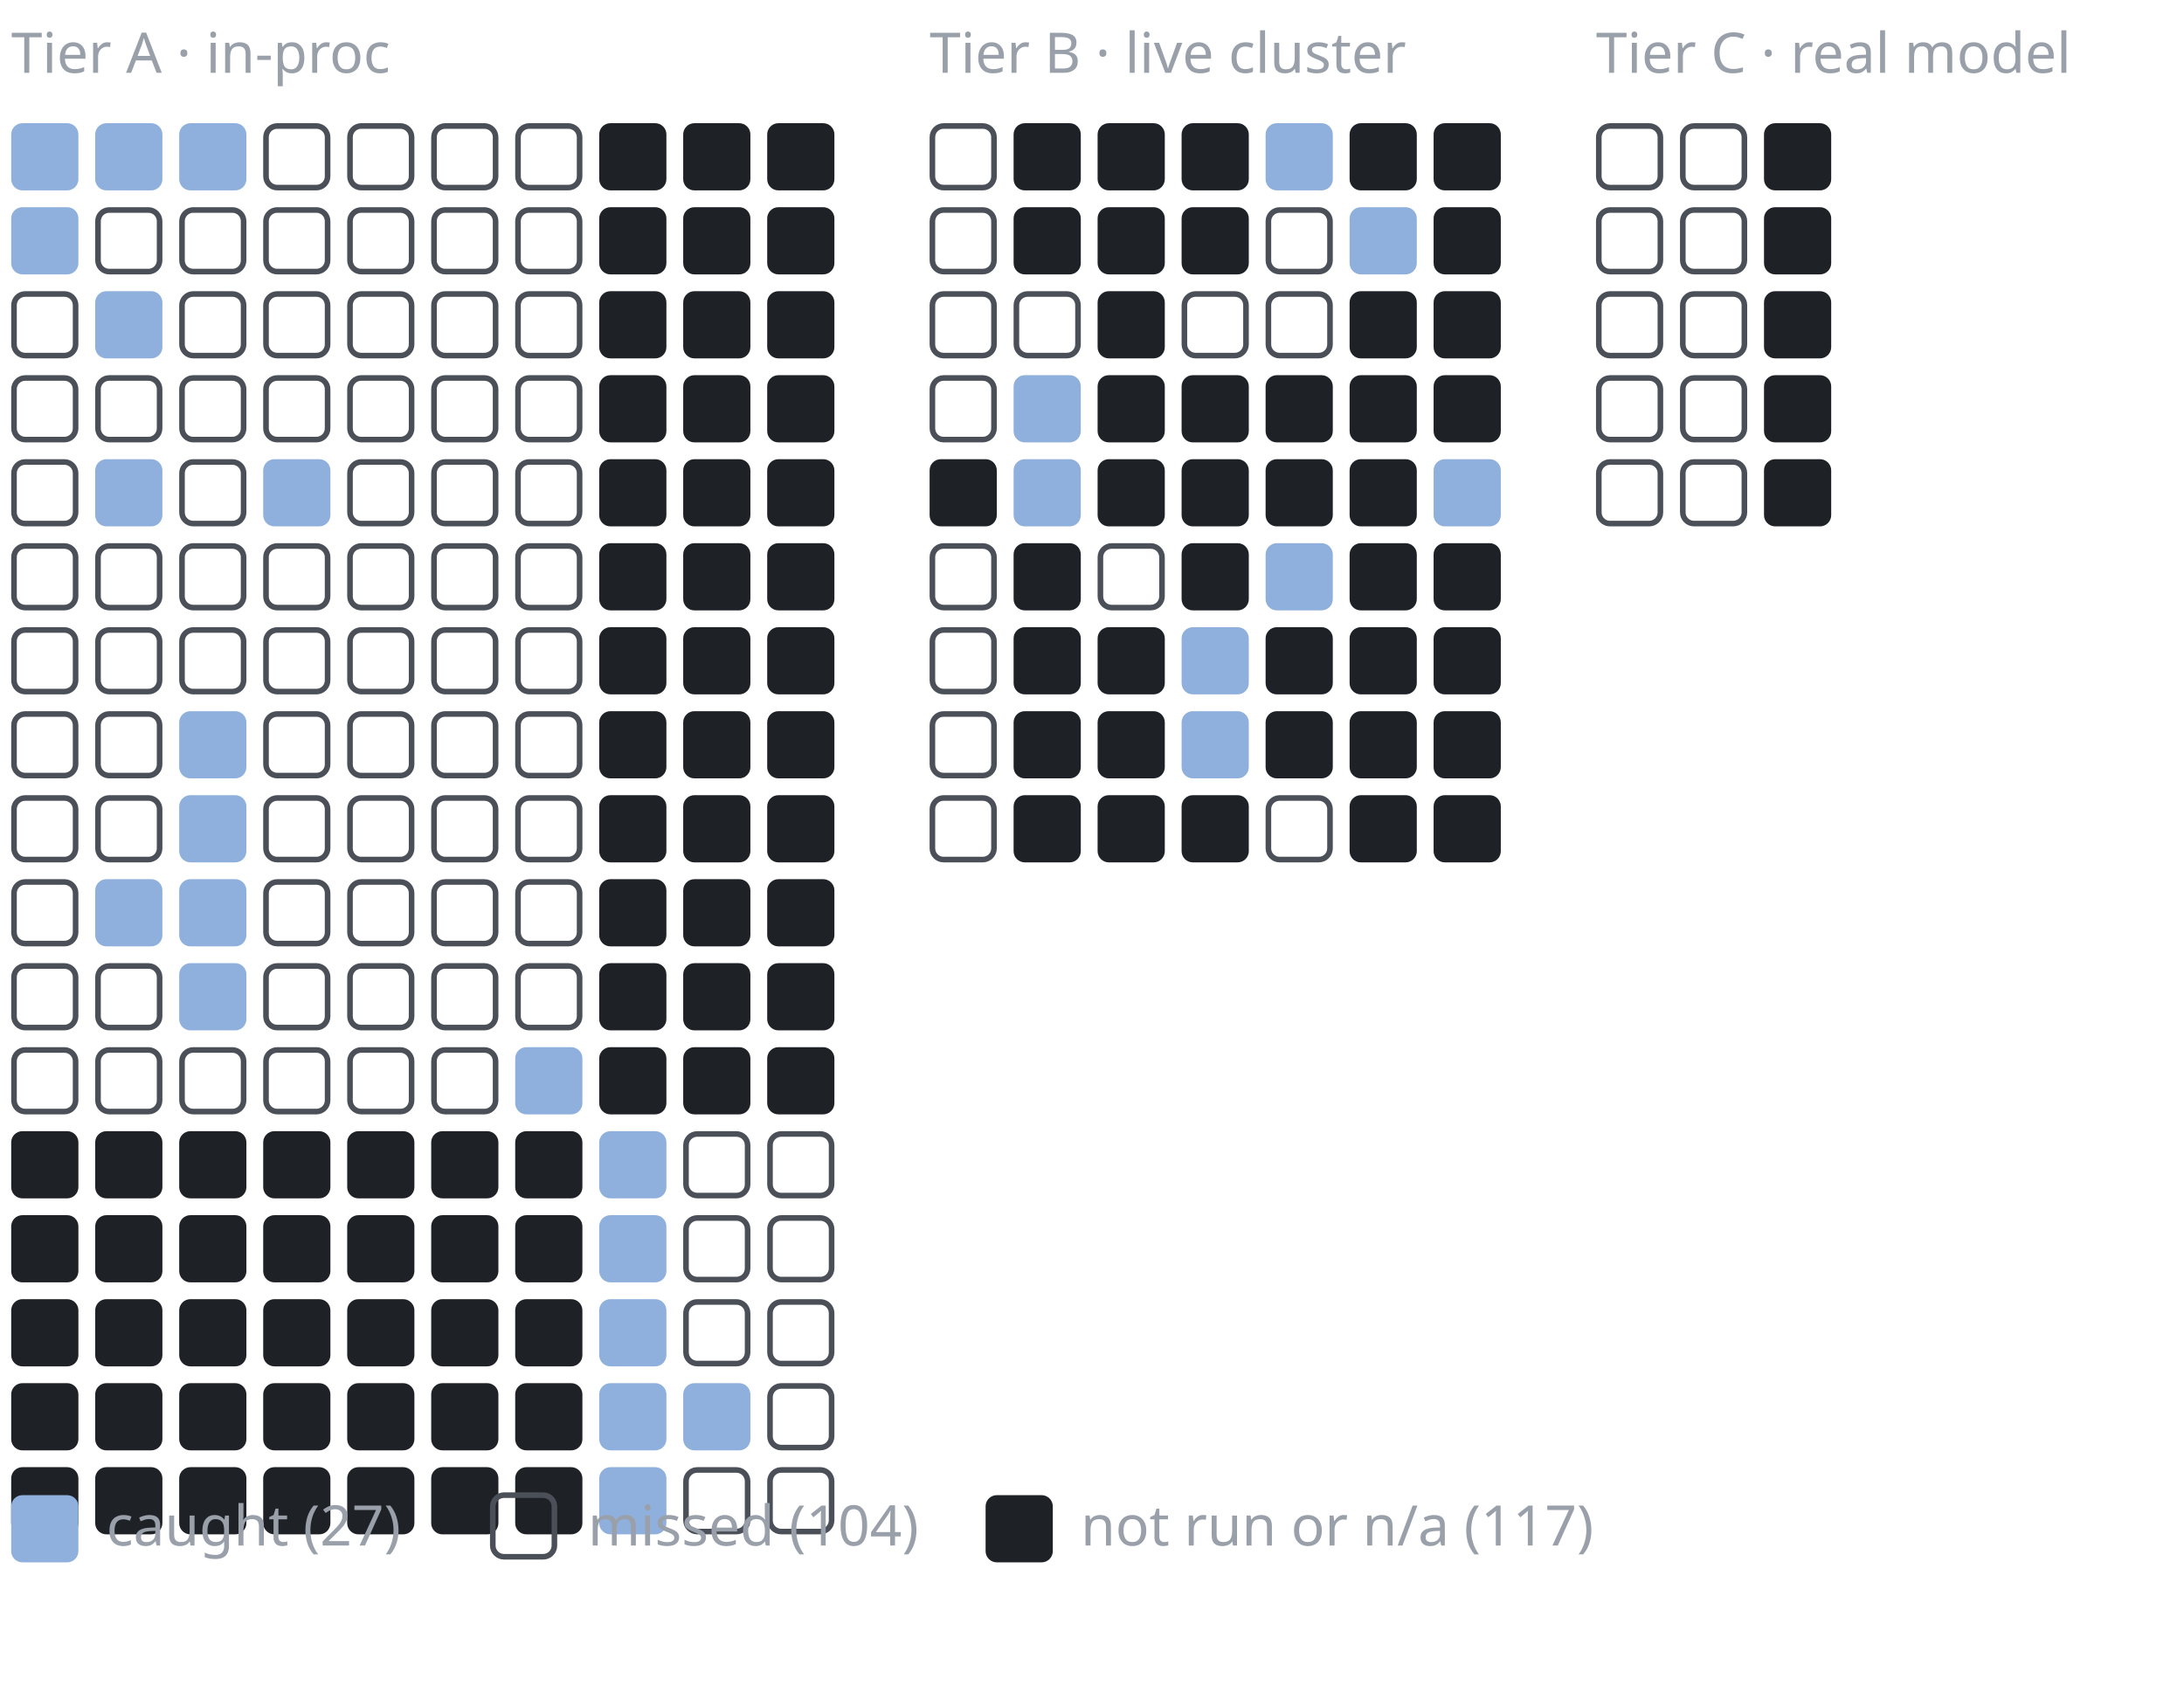
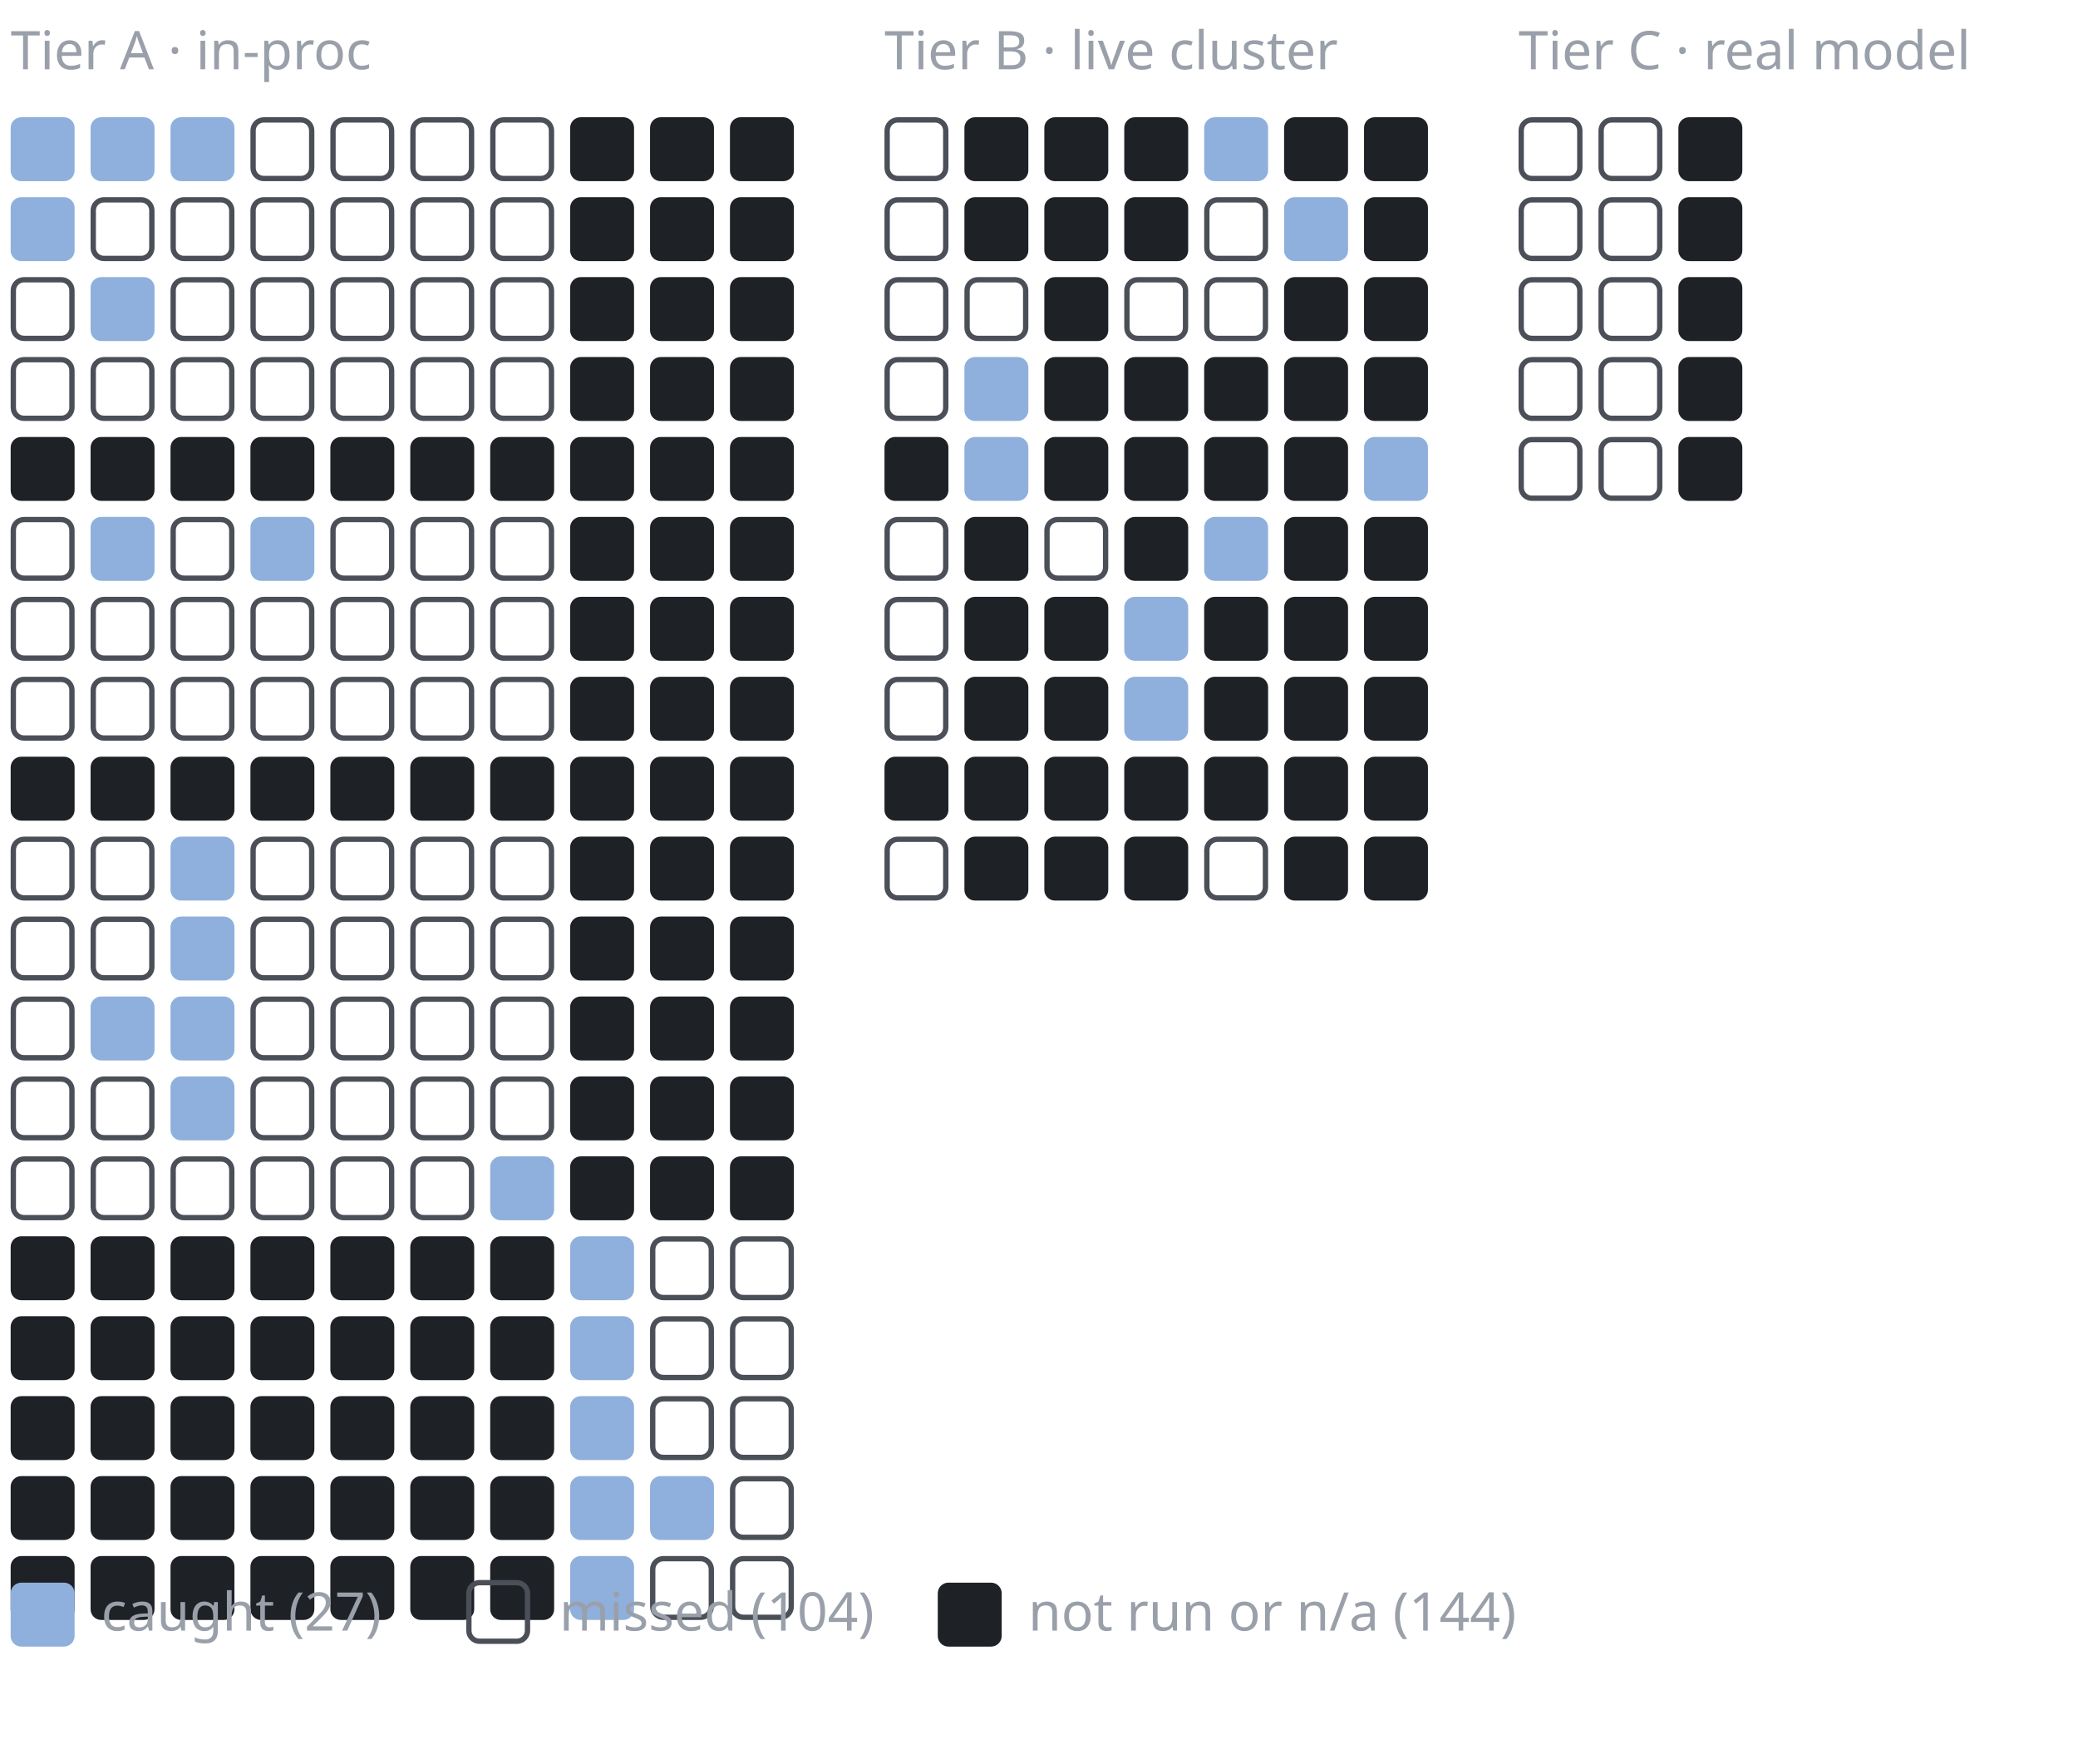
- <svg xmlns="http://www.w3.org/2000/svg" viewBox="0 0 390 301" width="390" height="301" role="img" aria-labelledby="t d">
+ <svg xmlns="http://www.w3.org/2000/svg" viewBox="0 0 390 331" width="390" height="331" role="img" aria-labelledby="t d">
  <text x="2" y="13" font-family="ui-sans-serif, system-ui, sans-serif" font-size="10" fill="#9aa0aa">Tier A · in-proc</text>
  <rect x="2" y="22" width="12" height="12" rx="2" fill="#8fb0dc" />
  <rect x="17" y="22" width="12" height="12" rx="2" fill="#8fb0dc" />
  <rect x="32" y="22" width="12" height="12" rx="2" fill="#8fb0dc" />
  <rect x="47.5" y="22.5" width="11" height="11" rx="2" fill="none" stroke="#4a4f58" />
  <rect x="62.5" y="22.5" width="11" height="11" rx="2" fill="none" stroke="#4a4f58" />
  <rect x="77.5" y="22.5" width="11" height="11" rx="2" fill="none" stroke="#4a4f58" />
  <rect x="92.5" y="22.5" width="11" height="11" rx="2" fill="none" stroke="#4a4f58" />
  <rect x="107" y="22" width="12" height="12" rx="2" fill="#1e2126" />
  <rect x="122" y="22" width="12" height="12" rx="2" fill="#1e2126" />
  <rect x="137" y="22" width="12" height="12" rx="2" fill="#1e2126" />
  <rect x="2" y="37" width="12" height="12" rx="2" fill="#8fb0dc" />
  <rect x="17.5" y="37.5" width="11" height="11" rx="2" fill="none" stroke="#4a4f58" />
  <rect x="32.5" y="37.5" width="11" height="11" rx="2" fill="none" stroke="#4a4f58" />
  <rect x="47.5" y="37.5" width="11" height="11" rx="2" fill="none" stroke="#4a4f58" />
  <rect x="62.5" y="37.5" width="11" height="11" rx="2" fill="none" stroke="#4a4f58" />
  <rect x="77.5" y="37.5" width="11" height="11" rx="2" fill="none" stroke="#4a4f58" />
  <rect x="92.5" y="37.5" width="11" height="11" rx="2" fill="none" stroke="#4a4f58" />
  <rect x="107" y="37" width="12" height="12" rx="2" fill="#1e2126" />
  <rect x="122" y="37" width="12" height="12" rx="2" fill="#1e2126" />
  <rect x="137" y="37" width="12" height="12" rx="2" fill="#1e2126" />
  <rect x="2.5" y="52.5" width="11" height="11" rx="2" fill="none" stroke="#4a4f58" />
  <rect x="17" y="52" width="12" height="12" rx="2" fill="#8fb0dc" />
  <rect x="32.5" y="52.5" width="11" height="11" rx="2" fill="none" stroke="#4a4f58" />
  <rect x="47.5" y="52.5" width="11" height="11" rx="2" fill="none" stroke="#4a4f58" />
  <rect x="62.5" y="52.5" width="11" height="11" rx="2" fill="none" stroke="#4a4f58" />
  <rect x="77.5" y="52.5" width="11" height="11" rx="2" fill="none" stroke="#4a4f58" />
  <rect x="92.5" y="52.5" width="11" height="11" rx="2" fill="none" stroke="#4a4f58" />
  <rect x="107" y="52" width="12" height="12" rx="2" fill="#1e2126" />
  <rect x="122" y="52" width="12" height="12" rx="2" fill="#1e2126" />
  <rect x="137" y="52" width="12" height="12" rx="2" fill="#1e2126" />
  <rect x="2.5" y="67.5" width="11" height="11" rx="2" fill="none" stroke="#4a4f58" />
  <rect x="17.5" y="67.5" width="11" height="11" rx="2" fill="none" stroke="#4a4f58" />
  <rect x="32.5" y="67.5" width="11" height="11" rx="2" fill="none" stroke="#4a4f58" />
  <rect x="47.5" y="67.5" width="11" height="11" rx="2" fill="none" stroke="#4a4f58" />
  <rect x="62.5" y="67.5" width="11" height="11" rx="2" fill="none" stroke="#4a4f58" />
  <rect x="77.5" y="67.5" width="11" height="11" rx="2" fill="none" stroke="#4a4f58" />
  <rect x="92.5" y="67.5" width="11" height="11" rx="2" fill="none" stroke="#4a4f58" />
  <rect x="107" y="67" width="12" height="12" rx="2" fill="#1e2126" />
  <rect x="122" y="67" width="12" height="12" rx="2" fill="#1e2126" />
  <rect x="137" y="67" width="12" height="12" rx="2" fill="#1e2126" />
-   <rect x="2.5" y="82.5" width="11" height="11" rx="2" fill="none" stroke="#4a4f58" />
-   <rect x="17" y="82" width="12" height="12" rx="2" fill="#8fb0dc" />
-   <rect x="32.5" y="82.5" width="11" height="11" rx="2" fill="none" stroke="#4a4f58" />
-   <rect x="47" y="82" width="12" height="12" rx="2" fill="#8fb0dc" />
-   <rect x="62.5" y="82.5" width="11" height="11" rx="2" fill="none" stroke="#4a4f58" />
-   <rect x="77.5" y="82.5" width="11" height="11" rx="2" fill="none" stroke="#4a4f58" />
-   <rect x="92.5" y="82.5" width="11" height="11" rx="2" fill="none" stroke="#4a4f58" />
+   <rect x="2" y="82" width="12" height="12" rx="2" fill="#1e2126" />
+   <rect x="17" y="82" width="12" height="12" rx="2" fill="#1e2126" />
+   <rect x="32" y="82" width="12" height="12" rx="2" fill="#1e2126" />
+   <rect x="47" y="82" width="12" height="12" rx="2" fill="#1e2126" />
+   <rect x="62" y="82" width="12" height="12" rx="2" fill="#1e2126" />
+   <rect x="77" y="82" width="12" height="12" rx="2" fill="#1e2126" />
+   <rect x="92" y="82" width="12" height="12" rx="2" fill="#1e2126" />
  <rect x="107" y="82" width="12" height="12" rx="2" fill="#1e2126" />
  <rect x="122" y="82" width="12" height="12" rx="2" fill="#1e2126" />
  <rect x="137" y="82" width="12" height="12" rx="2" fill="#1e2126" />
  <rect x="2.5" y="97.5" width="11" height="11" rx="2" fill="none" stroke="#4a4f58" />
-   <rect x="17.5" y="97.5" width="11" height="11" rx="2" fill="none" stroke="#4a4f58" />
+   <rect x="17" y="97" width="12" height="12" rx="2" fill="#8fb0dc" />
  <rect x="32.5" y="97.5" width="11" height="11" rx="2" fill="none" stroke="#4a4f58" />
-   <rect x="47.5" y="97.5" width="11" height="11" rx="2" fill="none" stroke="#4a4f58" />
+   <rect x="47" y="97" width="12" height="12" rx="2" fill="#8fb0dc" />
  <rect x="62.5" y="97.5" width="11" height="11" rx="2" fill="none" stroke="#4a4f58" />
  <rect x="77.5" y="97.5" width="11" height="11" rx="2" fill="none" stroke="#4a4f58" />
  <rect x="92.5" y="97.5" width="11" height="11" rx="2" fill="none" stroke="#4a4f58" />
  <rect x="107" y="97" width="12" height="12" rx="2" fill="#1e2126" />
  <rect x="122" y="97" width="12" height="12" rx="2" fill="#1e2126" />
  <rect x="137" y="97" width="12" height="12" rx="2" fill="#1e2126" />
  <rect x="2.5" y="112.5" width="11" height="11" rx="2" fill="none" stroke="#4a4f58" />
  <rect x="17.5" y="112.5" width="11" height="11" rx="2" fill="none" stroke="#4a4f58" />
  <rect x="32.5" y="112.5" width="11" height="11" rx="2" fill="none" stroke="#4a4f58" />
  <rect x="47.5" y="112.5" width="11" height="11" rx="2" fill="none" stroke="#4a4f58" />
  <rect x="62.5" y="112.5" width="11" height="11" rx="2" fill="none" stroke="#4a4f58" />
  <rect x="77.5" y="112.5" width="11" height="11" rx="2" fill="none" stroke="#4a4f58" />
  <rect x="92.5" y="112.5" width="11" height="11" rx="2" fill="none" stroke="#4a4f58" />
  <rect x="107" y="112" width="12" height="12" rx="2" fill="#1e2126" />
  <rect x="122" y="112" width="12" height="12" rx="2" fill="#1e2126" />
  <rect x="137" y="112" width="12" height="12" rx="2" fill="#1e2126" />
  <rect x="2.5" y="127.5" width="11" height="11" rx="2" fill="none" stroke="#4a4f58" />
  <rect x="17.5" y="127.5" width="11" height="11" rx="2" fill="none" stroke="#4a4f58" />
-   <rect x="32" y="127" width="12" height="12" rx="2" fill="#8fb0dc" />
+   <rect x="32.5" y="127.5" width="11" height="11" rx="2" fill="none" stroke="#4a4f58" />
  <rect x="47.5" y="127.5" width="11" height="11" rx="2" fill="none" stroke="#4a4f58" />
  <rect x="62.5" y="127.5" width="11" height="11" rx="2" fill="none" stroke="#4a4f58" />
  <rect x="77.5" y="127.5" width="11" height="11" rx="2" fill="none" stroke="#4a4f58" />
  <rect x="92.5" y="127.5" width="11" height="11" rx="2" fill="none" stroke="#4a4f58" />
  <rect x="107" y="127" width="12" height="12" rx="2" fill="#1e2126" />
  <rect x="122" y="127" width="12" height="12" rx="2" fill="#1e2126" />
  <rect x="137" y="127" width="12" height="12" rx="2" fill="#1e2126" />
-   <rect x="2.5" y="142.5" width="11" height="11" rx="2" fill="none" stroke="#4a4f58" />
-   <rect x="17.5" y="142.5" width="11" height="11" rx="2" fill="none" stroke="#4a4f58" />
-   <rect x="32" y="142" width="12" height="12" rx="2" fill="#8fb0dc" />
-   <rect x="47.5" y="142.5" width="11" height="11" rx="2" fill="none" stroke="#4a4f58" />
-   <rect x="62.5" y="142.5" width="11" height="11" rx="2" fill="none" stroke="#4a4f58" />
-   <rect x="77.5" y="142.5" width="11" height="11" rx="2" fill="none" stroke="#4a4f58" />
-   <rect x="92.5" y="142.5" width="11" height="11" rx="2" fill="none" stroke="#4a4f58" />
+   <rect x="2" y="142" width="12" height="12" rx="2" fill="#1e2126" />
+   <rect x="17" y="142" width="12" height="12" rx="2" fill="#1e2126" />
+   <rect x="32" y="142" width="12" height="12" rx="2" fill="#1e2126" />
+   <rect x="47" y="142" width="12" height="12" rx="2" fill="#1e2126" />
+   <rect x="62" y="142" width="12" height="12" rx="2" fill="#1e2126" />
+   <rect x="77" y="142" width="12" height="12" rx="2" fill="#1e2126" />
+   <rect x="92" y="142" width="12" height="12" rx="2" fill="#1e2126" />
  <rect x="107" y="142" width="12" height="12" rx="2" fill="#1e2126" />
  <rect x="122" y="142" width="12" height="12" rx="2" fill="#1e2126" />
  <rect x="137" y="142" width="12" height="12" rx="2" fill="#1e2126" />
  <rect x="2.5" y="157.5" width="11" height="11" rx="2" fill="none" stroke="#4a4f58" />
-   <rect x="17" y="157" width="12" height="12" rx="2" fill="#8fb0dc" />
+   <rect x="17.5" y="157.5" width="11" height="11" rx="2" fill="none" stroke="#4a4f58" />
  <rect x="32" y="157" width="12" height="12" rx="2" fill="#8fb0dc" />
  <rect x="47.5" y="157.5" width="11" height="11" rx="2" fill="none" stroke="#4a4f58" />
  <rect x="62.5" y="157.5" width="11" height="11" rx="2" fill="none" stroke="#4a4f58" />
  <rect x="77.5" y="157.5" width="11" height="11" rx="2" fill="none" stroke="#4a4f58" />
  <rect x="92.5" y="157.5" width="11" height="11" rx="2" fill="none" stroke="#4a4f58" />
  <rect x="107" y="157" width="12" height="12" rx="2" fill="#1e2126" />
  <rect x="122" y="157" width="12" height="12" rx="2" fill="#1e2126" />
  <rect x="137" y="157" width="12" height="12" rx="2" fill="#1e2126" />
  <rect x="2.5" y="172.5" width="11" height="11" rx="2" fill="none" stroke="#4a4f58" />
  <rect x="17.5" y="172.5" width="11" height="11" rx="2" fill="none" stroke="#4a4f58" />
  <rect x="32" y="172" width="12" height="12" rx="2" fill="#8fb0dc" />
  <rect x="47.5" y="172.5" width="11" height="11" rx="2" fill="none" stroke="#4a4f58" />
  <rect x="62.5" y="172.5" width="11" height="11" rx="2" fill="none" stroke="#4a4f58" />
  <rect x="77.5" y="172.5" width="11" height="11" rx="2" fill="none" stroke="#4a4f58" />
  <rect x="92.5" y="172.5" width="11" height="11" rx="2" fill="none" stroke="#4a4f58" />
  <rect x="107" y="172" width="12" height="12" rx="2" fill="#1e2126" />
  <rect x="122" y="172" width="12" height="12" rx="2" fill="#1e2126" />
  <rect x="137" y="172" width="12" height="12" rx="2" fill="#1e2126" />
  <rect x="2.5" y="187.5" width="11" height="11" rx="2" fill="none" stroke="#4a4f58" />
-   <rect x="17.5" y="187.5" width="11" height="11" rx="2" fill="none" stroke="#4a4f58" />
-   <rect x="32.5" y="187.5" width="11" height="11" rx="2" fill="none" stroke="#4a4f58" />
+   <rect x="17" y="187" width="12" height="12" rx="2" fill="#8fb0dc" />
+   <rect x="32" y="187" width="12" height="12" rx="2" fill="#8fb0dc" />
  <rect x="47.5" y="187.5" width="11" height="11" rx="2" fill="none" stroke="#4a4f58" />
  <rect x="62.5" y="187.5" width="11" height="11" rx="2" fill="none" stroke="#4a4f58" />
  <rect x="77.5" y="187.5" width="11" height="11" rx="2" fill="none" stroke="#4a4f58" />
-   <rect x="92" y="187" width="12" height="12" rx="2" fill="#8fb0dc" />
+   <rect x="92.5" y="187.5" width="11" height="11" rx="2" fill="none" stroke="#4a4f58" />
  <rect x="107" y="187" width="12" height="12" rx="2" fill="#1e2126" />
  <rect x="122" y="187" width="12" height="12" rx="2" fill="#1e2126" />
  <rect x="137" y="187" width="12" height="12" rx="2" fill="#1e2126" />
-   <rect x="2" y="202" width="12" height="12" rx="2" fill="#1e2126" />
-   <rect x="17" y="202" width="12" height="12" rx="2" fill="#1e2126" />
-   <rect x="32" y="202" width="12" height="12" rx="2" fill="#1e2126" />
-   <rect x="47" y="202" width="12" height="12" rx="2" fill="#1e2126" />
-   <rect x="62" y="202" width="12" height="12" rx="2" fill="#1e2126" />
-   <rect x="77" y="202" width="12" height="12" rx="2" fill="#1e2126" />
-   <rect x="92" y="202" width="12" height="12" rx="2" fill="#1e2126" />
-   <rect x="107" y="202" width="12" height="12" rx="2" fill="#8fb0dc" />
-   <rect x="122.5" y="202.5" width="11" height="11" rx="2" fill="none" stroke="#4a4f58" />
-   <rect x="137.5" y="202.5" width="11" height="11" rx="2" fill="none" stroke="#4a4f58" />
-   <rect x="2" y="217" width="12" height="12" rx="2" fill="#1e2126" />
-   <rect x="17" y="217" width="12" height="12" rx="2" fill="#1e2126" />
-   <rect x="32" y="217" width="12" height="12" rx="2" fill="#1e2126" />
-   <rect x="47" y="217" width="12" height="12" rx="2" fill="#1e2126" />
-   <rect x="62" y="217" width="12" height="12" rx="2" fill="#1e2126" />
-   <rect x="77" y="217" width="12" height="12" rx="2" fill="#1e2126" />
-   <rect x="92" y="217" width="12" height="12" rx="2" fill="#1e2126" />
-   <rect x="107" y="217" width="12" height="12" rx="2" fill="#8fb0dc" />
-   <rect x="122.5" y="217.5" width="11" height="11" rx="2" fill="none" stroke="#4a4f58" />
-   <rect x="137.5" y="217.5" width="11" height="11" rx="2" fill="none" stroke="#4a4f58" />
+   <rect x="2.5" y="202.5" width="11" height="11" rx="2" fill="none" stroke="#4a4f58" />
+   <rect x="17.5" y="202.5" width="11" height="11" rx="2" fill="none" stroke="#4a4f58" />
+   <rect x="32" y="202" width="12" height="12" rx="2" fill="#8fb0dc" />
+   <rect x="47.5" y="202.5" width="11" height="11" rx="2" fill="none" stroke="#4a4f58" />
+   <rect x="62.5" y="202.5" width="11" height="11" rx="2" fill="none" stroke="#4a4f58" />
+   <rect x="77.5" y="202.5" width="11" height="11" rx="2" fill="none" stroke="#4a4f58" />
+   <rect x="92.5" y="202.5" width="11" height="11" rx="2" fill="none" stroke="#4a4f58" />
+   <rect x="107" y="202" width="12" height="12" rx="2" fill="#1e2126" />
+   <rect x="122" y="202" width="12" height="12" rx="2" fill="#1e2126" />
+   <rect x="137" y="202" width="12" height="12" rx="2" fill="#1e2126" />
+   <rect x="2.5" y="217.5" width="11" height="11" rx="2" fill="none" stroke="#4a4f58" />
+   <rect x="17.5" y="217.5" width="11" height="11" rx="2" fill="none" stroke="#4a4f58" />
+   <rect x="32.5" y="217.5" width="11" height="11" rx="2" fill="none" stroke="#4a4f58" />
+   <rect x="47.5" y="217.5" width="11" height="11" rx="2" fill="none" stroke="#4a4f58" />
+   <rect x="62.5" y="217.5" width="11" height="11" rx="2" fill="none" stroke="#4a4f58" />
+   <rect x="77.5" y="217.5" width="11" height="11" rx="2" fill="none" stroke="#4a4f58" />
+   <rect x="92" y="217" width="12" height="12" rx="2" fill="#8fb0dc" />
+   <rect x="107" y="217" width="12" height="12" rx="2" fill="#1e2126" />
+   <rect x="122" y="217" width="12" height="12" rx="2" fill="#1e2126" />
+   <rect x="137" y="217" width="12" height="12" rx="2" fill="#1e2126" />
  <rect x="2" y="232" width="12" height="12" rx="2" fill="#1e2126" />
  <rect x="17" y="232" width="12" height="12" rx="2" fill="#1e2126" />
  <rect x="32" y="232" width="12" height="12" rx="2" fill="#1e2126" />
  <rect x="47" y="232" width="12" height="12" rx="2" fill="#1e2126" />
  <rect x="62" y="232" width="12" height="12" rx="2" fill="#1e2126" />
  <rect x="77" y="232" width="12" height="12" rx="2" fill="#1e2126" />
  <rect x="92" y="232" width="12" height="12" rx="2" fill="#1e2126" />
  <rect x="107" y="232" width="12" height="12" rx="2" fill="#8fb0dc" />
  <rect x="122.5" y="232.5" width="11" height="11" rx="2" fill="none" stroke="#4a4f58" />
  <rect x="137.5" y="232.5" width="11" height="11" rx="2" fill="none" stroke="#4a4f58" />
  <rect x="2" y="247" width="12" height="12" rx="2" fill="#1e2126" />
  <rect x="17" y="247" width="12" height="12" rx="2" fill="#1e2126" />
  <rect x="32" y="247" width="12" height="12" rx="2" fill="#1e2126" />
  <rect x="47" y="247" width="12" height="12" rx="2" fill="#1e2126" />
  <rect x="62" y="247" width="12" height="12" rx="2" fill="#1e2126" />
  <rect x="77" y="247" width="12" height="12" rx="2" fill="#1e2126" />
  <rect x="92" y="247" width="12" height="12" rx="2" fill="#1e2126" />
  <rect x="107" y="247" width="12" height="12" rx="2" fill="#8fb0dc" />
-   <rect x="122" y="247" width="12" height="12" rx="2" fill="#8fb0dc" />
+   <rect x="122.5" y="247.5" width="11" height="11" rx="2" fill="none" stroke="#4a4f58" />
  <rect x="137.5" y="247.5" width="11" height="11" rx="2" fill="none" stroke="#4a4f58" />
  <rect x="2" y="262" width="12" height="12" rx="2" fill="#1e2126" />
  <rect x="17" y="262" width="12" height="12" rx="2" fill="#1e2126" />
  <rect x="32" y="262" width="12" height="12" rx="2" fill="#1e2126" />
  <rect x="47" y="262" width="12" height="12" rx="2" fill="#1e2126" />
  <rect x="62" y="262" width="12" height="12" rx="2" fill="#1e2126" />
  <rect x="77" y="262" width="12" height="12" rx="2" fill="#1e2126" />
  <rect x="92" y="262" width="12" height="12" rx="2" fill="#1e2126" />
  <rect x="107" y="262" width="12" height="12" rx="2" fill="#8fb0dc" />
  <rect x="122.5" y="262.5" width="11" height="11" rx="2" fill="none" stroke="#4a4f58" />
  <rect x="137.5" y="262.5" width="11" height="11" rx="2" fill="none" stroke="#4a4f58" />
+   <rect x="2" y="277" width="12" height="12" rx="2" fill="#1e2126" />
+   <rect x="17" y="277" width="12" height="12" rx="2" fill="#1e2126" />
+   <rect x="32" y="277" width="12" height="12" rx="2" fill="#1e2126" />
+   <rect x="47" y="277" width="12" height="12" rx="2" fill="#1e2126" />
+   <rect x="62" y="277" width="12" height="12" rx="2" fill="#1e2126" />
+   <rect x="77" y="277" width="12" height="12" rx="2" fill="#1e2126" />
+   <rect x="92" y="277" width="12" height="12" rx="2" fill="#1e2126" />
+   <rect x="107" y="277" width="12" height="12" rx="2" fill="#8fb0dc" />
+   <rect x="122" y="277" width="12" height="12" rx="2" fill="#8fb0dc" />
+   <rect x="137.5" y="277.5" width="11" height="11" rx="2" fill="none" stroke="#4a4f58" />
+   <rect x="2" y="292" width="12" height="12" rx="2" fill="#1e2126" />
+   <rect x="17" y="292" width="12" height="12" rx="2" fill="#1e2126" />
+   <rect x="32" y="292" width="12" height="12" rx="2" fill="#1e2126" />
+   <rect x="47" y="292" width="12" height="12" rx="2" fill="#1e2126" />
+   <rect x="62" y="292" width="12" height="12" rx="2" fill="#1e2126" />
+   <rect x="77" y="292" width="12" height="12" rx="2" fill="#1e2126" />
+   <rect x="92" y="292" width="12" height="12" rx="2" fill="#1e2126" />
+   <rect x="107" y="292" width="12" height="12" rx="2" fill="#8fb0dc" />
+   <rect x="122.5" y="292.5" width="11" height="11" rx="2" fill="none" stroke="#4a4f58" />
+   <rect x="137.5" y="292.5" width="11" height="11" rx="2" fill="none" stroke="#4a4f58" />
  <text x="166" y="13" font-family="ui-sans-serif, system-ui, sans-serif" font-size="10" fill="#9aa0aa">Tier B · live cluster</text>
  <rect x="166.5" y="22.5" width="11" height="11" rx="2" fill="none" stroke="#4a4f58" />
  <rect x="181" y="22" width="12" height="12" rx="2" fill="#1e2126" />
  <rect x="196" y="22" width="12" height="12" rx="2" fill="#1e2126" />
  <rect x="211" y="22" width="12" height="12" rx="2" fill="#1e2126" />
  <rect x="226" y="22" width="12" height="12" rx="2" fill="#8fb0dc" />
  <rect x="241" y="22" width="12" height="12" rx="2" fill="#1e2126" />
  <rect x="256" y="22" width="12" height="12" rx="2" fill="#1e2126" />
  <rect x="166.5" y="37.5" width="11" height="11" rx="2" fill="none" stroke="#4a4f58" />
  <rect x="181" y="37" width="12" height="12" rx="2" fill="#1e2126" />
  <rect x="196" y="37" width="12" height="12" rx="2" fill="#1e2126" />
  <rect x="211" y="37" width="12" height="12" rx="2" fill="#1e2126" />
  <rect x="226.5" y="37.5" width="11" height="11" rx="2" fill="none" stroke="#4a4f58" />
  <rect x="241" y="37" width="12" height="12" rx="2" fill="#8fb0dc" />
  <rect x="256" y="37" width="12" height="12" rx="2" fill="#1e2126" />
  <rect x="166.5" y="52.5" width="11" height="11" rx="2" fill="none" stroke="#4a4f58" />
  <rect x="181.5" y="52.5" width="11" height="11" rx="2" fill="none" stroke="#4a4f58" />
  <rect x="196" y="52" width="12" height="12" rx="2" fill="#1e2126" />
  <rect x="211.5" y="52.5" width="11" height="11" rx="2" fill="none" stroke="#4a4f58" />
  <rect x="226.5" y="52.5" width="11" height="11" rx="2" fill="none" stroke="#4a4f58" />
  <rect x="241" y="52" width="12" height="12" rx="2" fill="#1e2126" />
  <rect x="256" y="52" width="12" height="12" rx="2" fill="#1e2126" />
  <rect x="166.5" y="67.5" width="11" height="11" rx="2" fill="none" stroke="#4a4f58" />
  <rect x="181" y="67" width="12" height="12" rx="2" fill="#8fb0dc" />
  <rect x="196" y="67" width="12" height="12" rx="2" fill="#1e2126" />
  <rect x="211" y="67" width="12" height="12" rx="2" fill="#1e2126" />
  <rect x="226" y="67" width="12" height="12" rx="2" fill="#1e2126" />
  <rect x="241" y="67" width="12" height="12" rx="2" fill="#1e2126" />
  <rect x="256" y="67" width="12" height="12" rx="2" fill="#1e2126" />
  <rect x="166" y="82" width="12" height="12" rx="2" fill="#1e2126" />
  <rect x="181" y="82" width="12" height="12" rx="2" fill="#8fb0dc" />
  <rect x="196" y="82" width="12" height="12" rx="2" fill="#1e2126" />
  <rect x="211" y="82" width="12" height="12" rx="2" fill="#1e2126" />
  <rect x="226" y="82" width="12" height="12" rx="2" fill="#1e2126" />
  <rect x="241" y="82" width="12" height="12" rx="2" fill="#1e2126" />
  <rect x="256" y="82" width="12" height="12" rx="2" fill="#8fb0dc" />
  <rect x="166.5" y="97.5" width="11" height="11" rx="2" fill="none" stroke="#4a4f58" />
  <rect x="181" y="97" width="12" height="12" rx="2" fill="#1e2126" />
  <rect x="196.5" y="97.5" width="11" height="11" rx="2" fill="none" stroke="#4a4f58" />
  <rect x="211" y="97" width="12" height="12" rx="2" fill="#1e2126" />
  <rect x="226" y="97" width="12" height="12" rx="2" fill="#8fb0dc" />
  <rect x="241" y="97" width="12" height="12" rx="2" fill="#1e2126" />
  <rect x="256" y="97" width="12" height="12" rx="2" fill="#1e2126" />
  <rect x="166.5" y="112.5" width="11" height="11" rx="2" fill="none" stroke="#4a4f58" />
  <rect x="181" y="112" width="12" height="12" rx="2" fill="#1e2126" />
  <rect x="196" y="112" width="12" height="12" rx="2" fill="#1e2126" />
  <rect x="211" y="112" width="12" height="12" rx="2" fill="#8fb0dc" />
  <rect x="226" y="112" width="12" height="12" rx="2" fill="#1e2126" />
  <rect x="241" y="112" width="12" height="12" rx="2" fill="#1e2126" />
  <rect x="256" y="112" width="12" height="12" rx="2" fill="#1e2126" />
  <rect x="166.5" y="127.5" width="11" height="11" rx="2" fill="none" stroke="#4a4f58" />
  <rect x="181" y="127" width="12" height="12" rx="2" fill="#1e2126" />
  <rect x="196" y="127" width="12" height="12" rx="2" fill="#1e2126" />
  <rect x="211" y="127" width="12" height="12" rx="2" fill="#8fb0dc" />
  <rect x="226" y="127" width="12" height="12" rx="2" fill="#1e2126" />
  <rect x="241" y="127" width="12" height="12" rx="2" fill="#1e2126" />
  <rect x="256" y="127" width="12" height="12" rx="2" fill="#1e2126" />
-   <rect x="166.5" y="142.5" width="11" height="11" rx="2" fill="none" stroke="#4a4f58" />
+   <rect x="166" y="142" width="12" height="12" rx="2" fill="#1e2126" />
  <rect x="181" y="142" width="12" height="12" rx="2" fill="#1e2126" />
  <rect x="196" y="142" width="12" height="12" rx="2" fill="#1e2126" />
  <rect x="211" y="142" width="12" height="12" rx="2" fill="#1e2126" />
-   <rect x="226.5" y="142.5" width="11" height="11" rx="2" fill="none" stroke="#4a4f58" />
+   <rect x="226" y="142" width="12" height="12" rx="2" fill="#1e2126" />
  <rect x="241" y="142" width="12" height="12" rx="2" fill="#1e2126" />
  <rect x="256" y="142" width="12" height="12" rx="2" fill="#1e2126" />
+   <rect x="166.5" y="157.5" width="11" height="11" rx="2" fill="none" stroke="#4a4f58" />
+   <rect x="181" y="157" width="12" height="12" rx="2" fill="#1e2126" />
+   <rect x="196" y="157" width="12" height="12" rx="2" fill="#1e2126" />
+   <rect x="211" y="157" width="12" height="12" rx="2" fill="#1e2126" />
+   <rect x="226.5" y="157.5" width="11" height="11" rx="2" fill="none" stroke="#4a4f58" />
+   <rect x="241" y="157" width="12" height="12" rx="2" fill="#1e2126" />
+   <rect x="256" y="157" width="12" height="12" rx="2" fill="#1e2126" />
  <text x="285" y="13" font-family="ui-sans-serif, system-ui, sans-serif" font-size="10" fill="#9aa0aa">Tier C · real model</text>
  <rect x="285.5" y="22.5" width="11" height="11" rx="2" fill="none" stroke="#4a4f58" />
  <rect x="300.5" y="22.5" width="11" height="11" rx="2" fill="none" stroke="#4a4f58" />
  <rect x="315" y="22" width="12" height="12" rx="2" fill="#1e2126" />
  <rect x="285.5" y="37.5" width="11" height="11" rx="2" fill="none" stroke="#4a4f58" />
  <rect x="300.5" y="37.5" width="11" height="11" rx="2" fill="none" stroke="#4a4f58" />
  <rect x="315" y="37" width="12" height="12" rx="2" fill="#1e2126" />
  <rect x="285.5" y="52.5" width="11" height="11" rx="2" fill="none" stroke="#4a4f58" />
  <rect x="300.5" y="52.5" width="11" height="11" rx="2" fill="none" stroke="#4a4f58" />
  <rect x="315" y="52" width="12" height="12" rx="2" fill="#1e2126" />
  <rect x="285.5" y="67.5" width="11" height="11" rx="2" fill="none" stroke="#4a4f58" />
  <rect x="300.5" y="67.5" width="11" height="11" rx="2" fill="none" stroke="#4a4f58" />
  <rect x="315" y="67" width="12" height="12" rx="2" fill="#1e2126" />
  <rect x="285.5" y="82.5" width="11" height="11" rx="2" fill="none" stroke="#4a4f58" />
  <rect x="300.5" y="82.5" width="11" height="11" rx="2" fill="none" stroke="#4a4f58" />
  <rect x="315" y="82" width="12" height="12" rx="2" fill="#1e2126" />
-   <rect x="2" y="267" width="12" height="12" rx="2" fill="#8fb0dc" />
-   <text x="19" y="276" font-family="ui-sans-serif, system-ui, sans-serif" font-size="10" fill="#9aa0aa">caught (27)</text>
-   <rect x="88" y="267" width="11" height="11" rx="2" fill="none" stroke="#4a4f58" />
-   <text x="105" y="276" font-family="ui-sans-serif, system-ui, sans-serif" font-size="10" fill="#9aa0aa">missed (104)</text>
-   <rect x="176" y="267" width="12" height="12" rx="2" fill="#1e2126" />
-   <text x="193" y="276" font-family="ui-sans-serif, system-ui, sans-serif" font-size="10" fill="#9aa0aa">not run or n/a (117)</text>
+   <rect x="2" y="297" width="12" height="12" rx="2" fill="#8fb0dc" />
+   <text x="19" y="306" font-family="ui-sans-serif, system-ui, sans-serif" font-size="10" fill="#9aa0aa">caught (27)</text>
+   <rect x="88" y="297" width="11" height="11" rx="2" fill="none" stroke="#4a4f58" />
+   <text x="105" y="306" font-family="ui-sans-serif, system-ui, sans-serif" font-size="10" fill="#9aa0aa">missed (104)</text>
+   <rect x="176" y="297" width="12" height="12" rx="2" fill="#1e2126" />
+   <text x="193" y="306" font-family="ui-sans-serif, system-ui, sans-serif" font-size="10" fill="#9aa0aa">not run or n/a (144)</text>
</svg>
